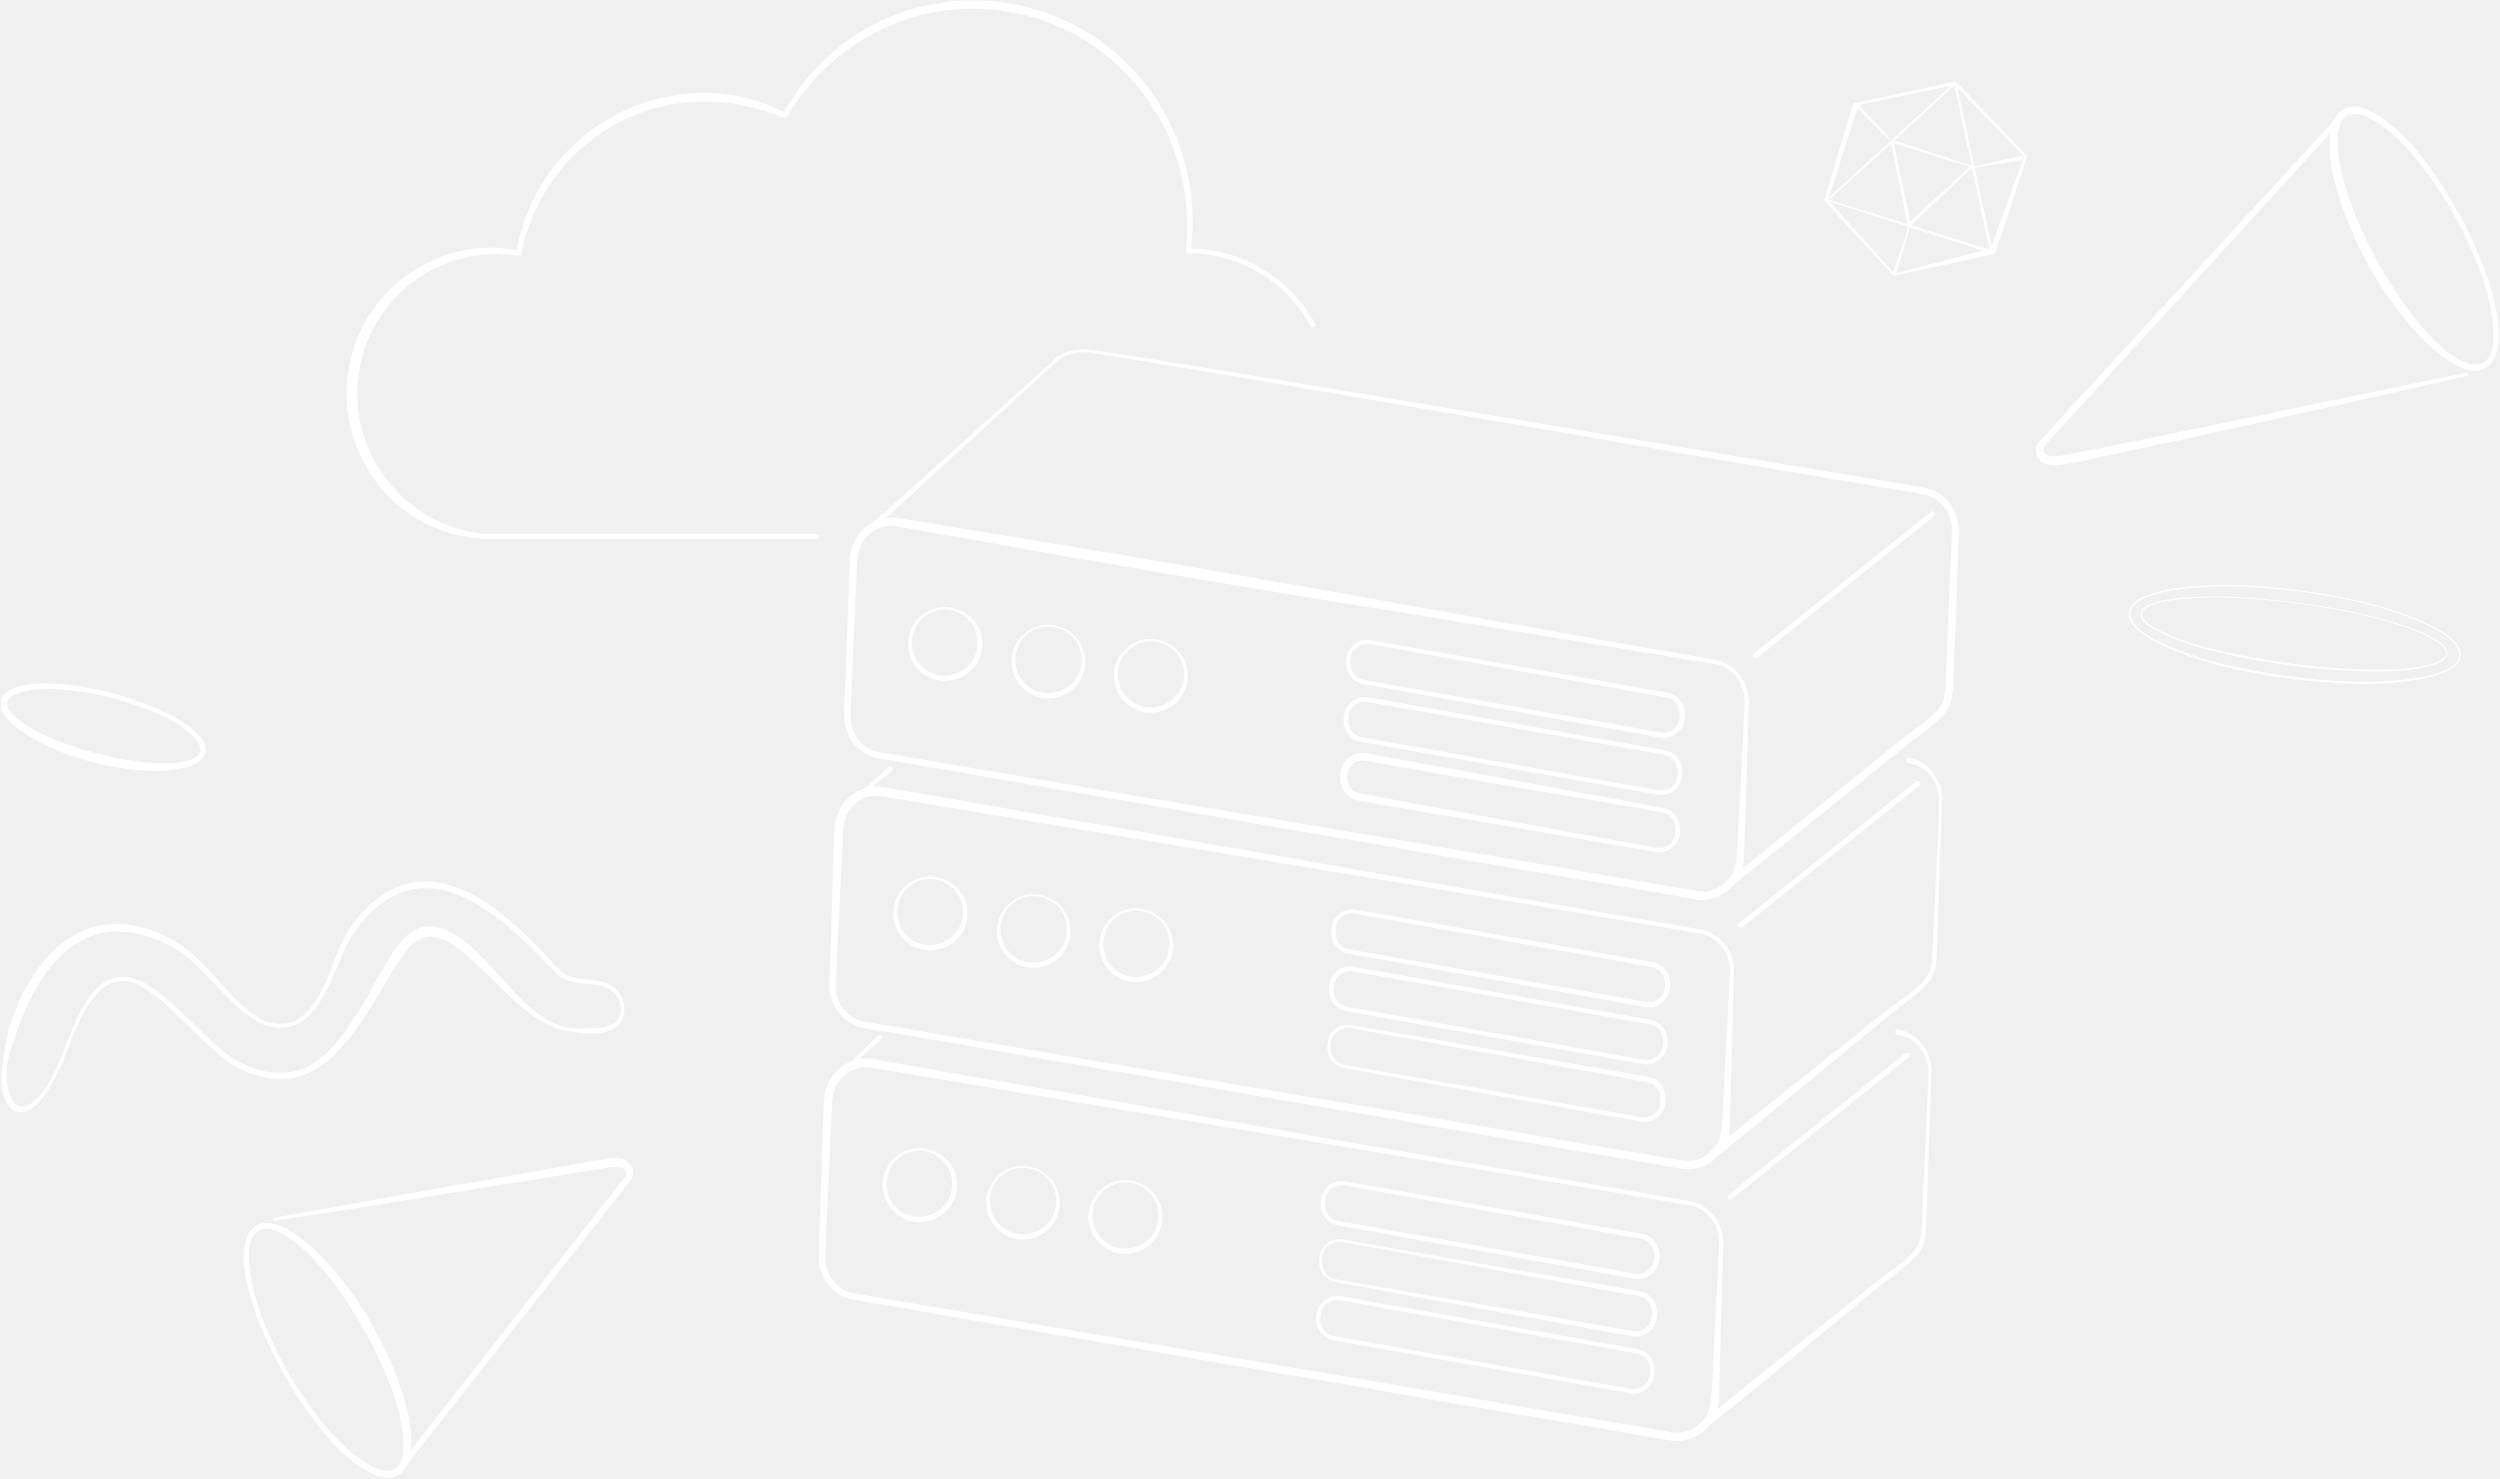
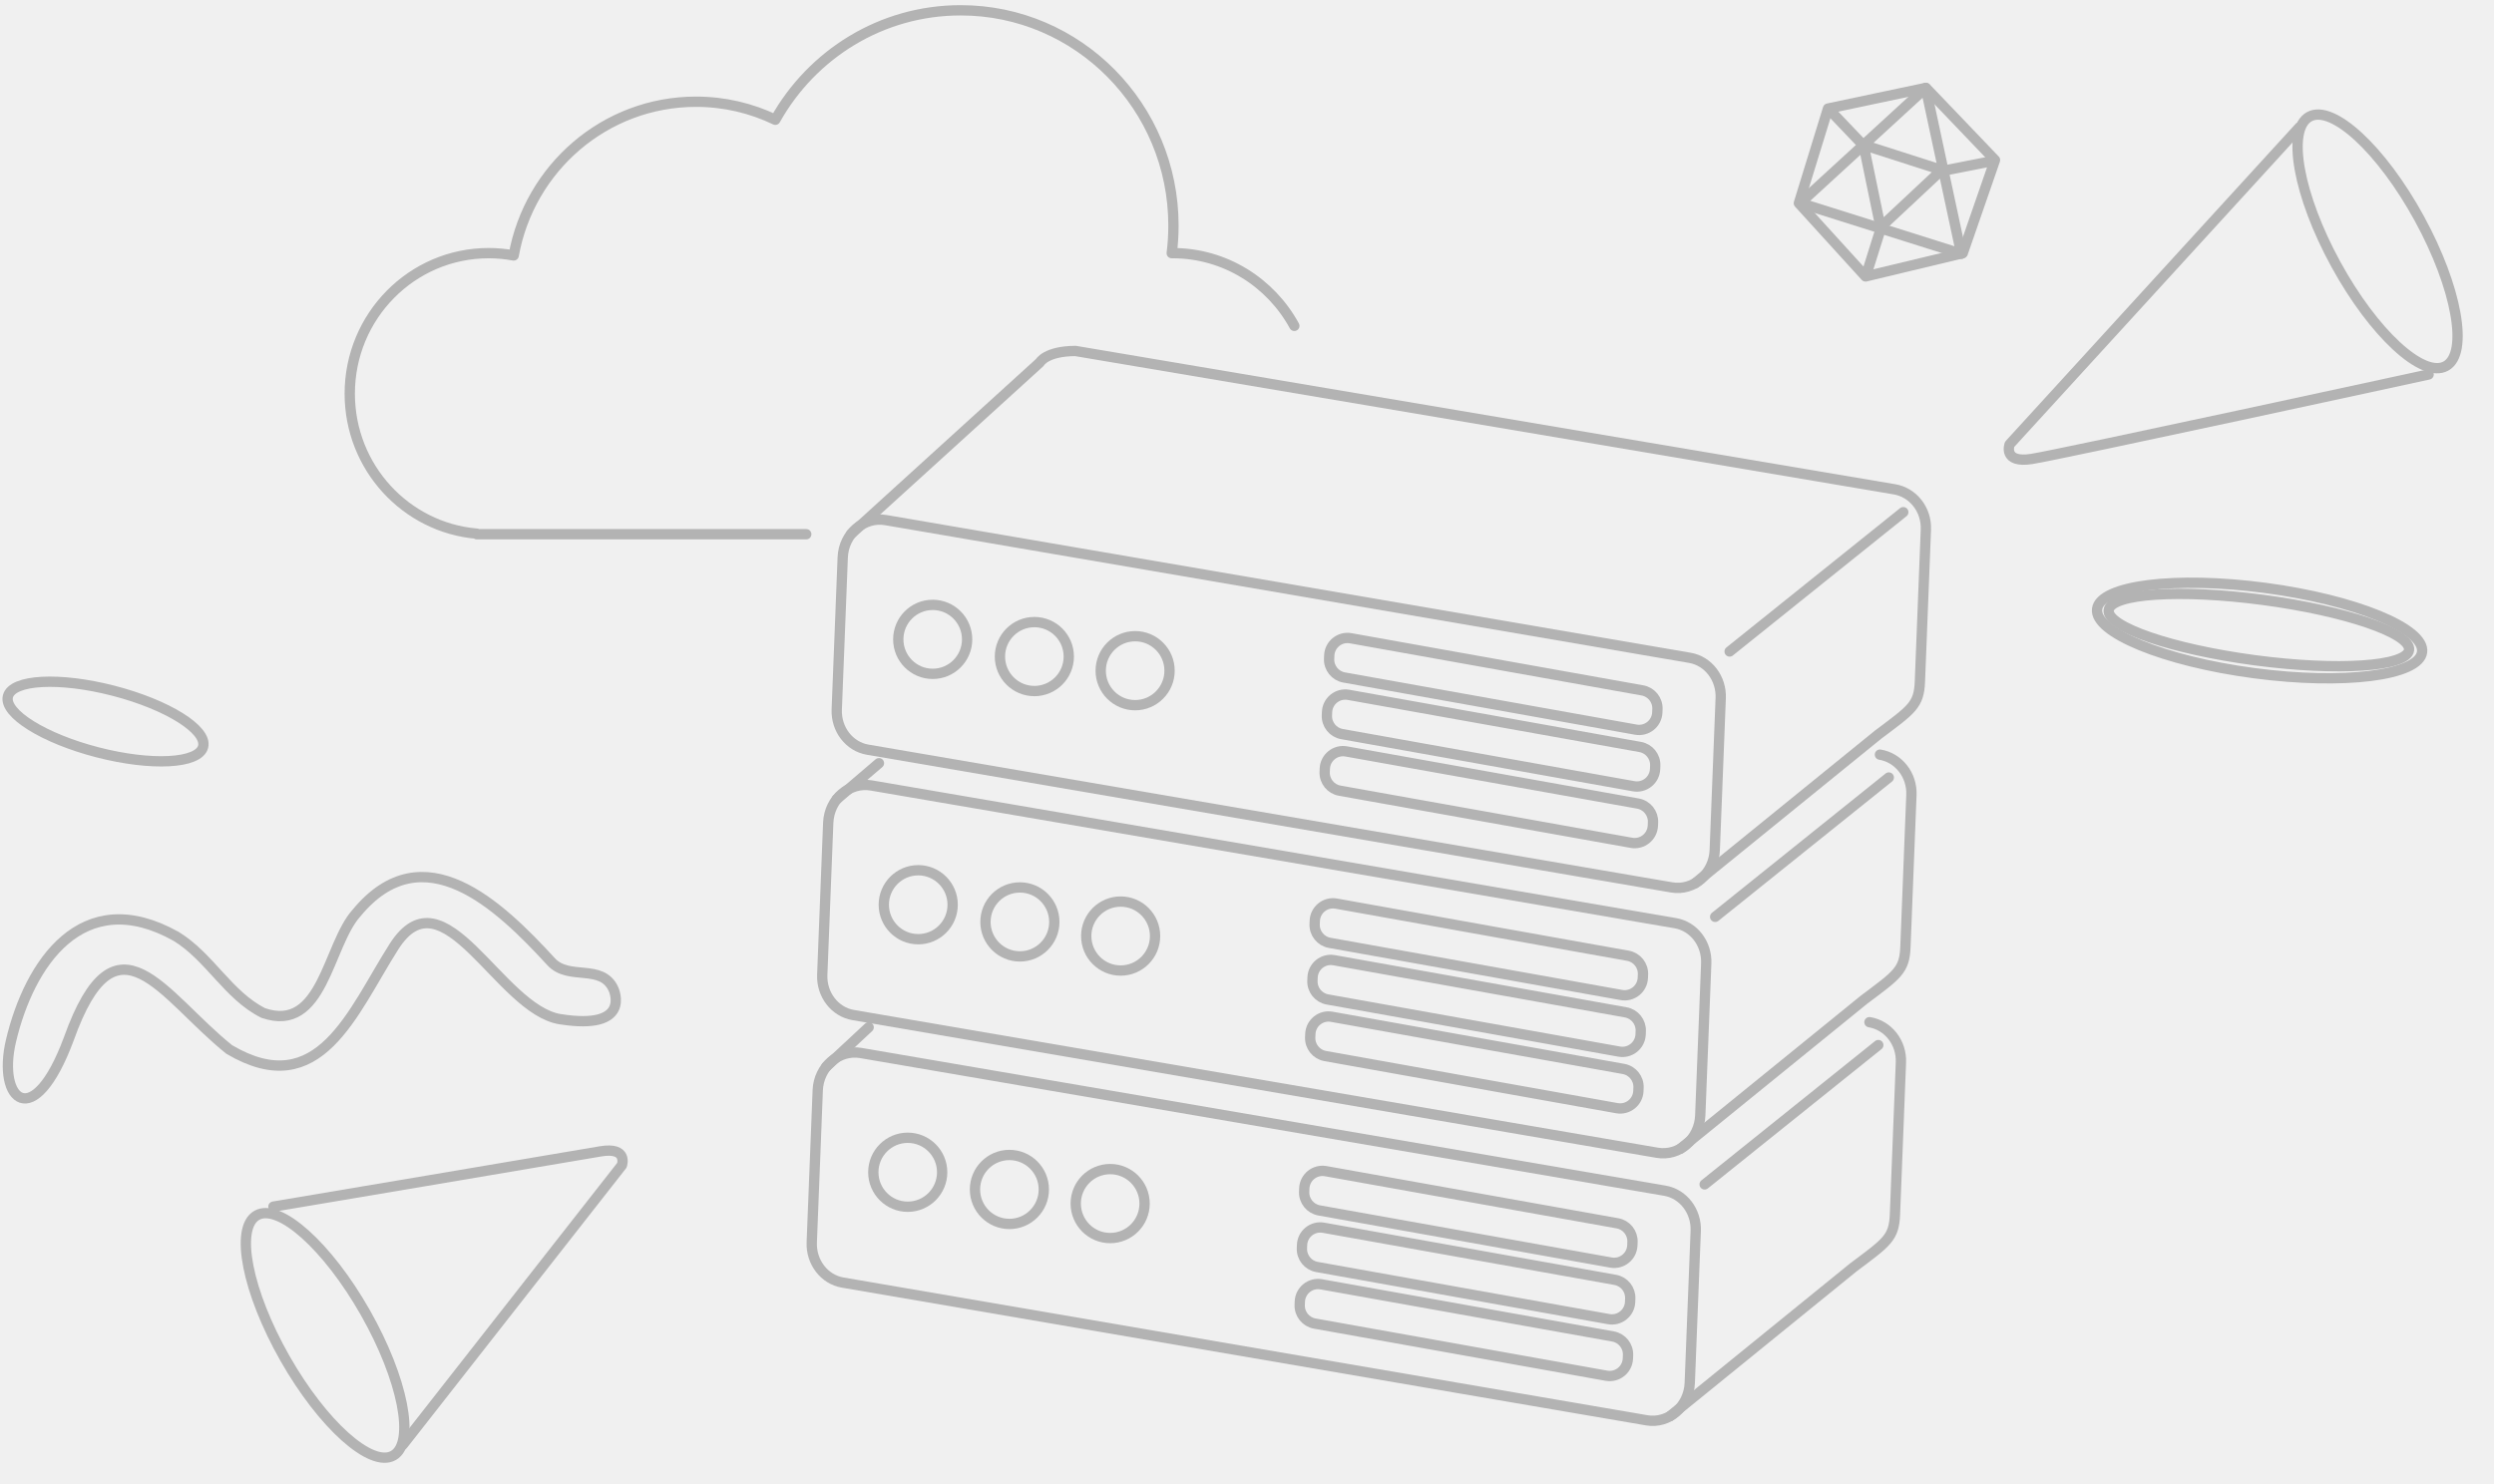
- <svg xmlns="http://www.w3.org/2000/svg" viewBox="0 0 1255 742" fill="none">
-   <path d="M918.139 100.31C945.529 108.73 972.679 117.08 999.889 125.68L998.989 126.5L980.929 41.91L981.939 42.23C960.739 61.72 939.529 80.95 918.139 100.3C918.139 100.3 939.539 80.96 918.139 100.3V100.31ZM916.709 100.63C938.049 80.86 959.569 60.98 981.109 41.34C981.439 41.03 982.039 41.21 982.119 41.66L1000.37 126.2C1000.49 126.71 999.959 127.2 999.469 127.02C971.849 118.36 944.159 109.46 916.719 100.61L916.709 100.63Z" fill="white" />
-   <path d="M988.86 83.82C975.67 79.79 962.71 75.74 949.6 71.43L950.37 70.74C950.93 72.45 951.19 74.21 951.59 75.95C953.58 85.41 957.26 103 959.25 112.63L957.89 112.2C968.1 102.62 978.38 93.31 988.86 83.82V83.82ZM990.48 83.46C980.15 93.41 969.6 103.54 959 113.4C958.55 113.84 957.75 113.58 957.64 112.97C955.25 100.84 951.29 82.99 949.19 70.99C949.1 70.56 949.53 70.16 949.96 70.3C963.45 74.51 977.07 78.97 990.48 83.46Z" fill="white" />
-   <path d="M948.299 70.07L931.708 53.5C931.378 53.17 931.378 52.63 931.708 52.3C932.048 51.96 932.608 51.97 932.938 52.33L948.738 69.66C948.998 69.93 948.569 70.35 948.299 70.08V70.07Z" fill="white" />
-   <path d="M958.529 114.7L951.969 137.46C951.829 137.93 951.339 138.21 950.869 138.07C950.399 137.93 950.119 137.44 950.259 136.97C950.259 136.97 957.899 114.52 957.899 114.5C958.029 114.11 958.649 114.29 958.529 114.7V114.7Z" fill="white" />
-   <path d="M990.569 83.69L1014.25 78.21C1014.85 78.07 1015.44 78.44 1015.58 79.04C1015.73 79.66 1015.31 80.29 1014.68 80.39L990.689 84.29C990.319 84.36 990.189 83.77 990.569 83.69V83.69Z" fill="white" />
-   <path d="M981.369 42.62L931.759 52.98L932.919 52.71L917.539 100.79L917.359 99.97L951.189 137.55L950.679 137.39L1000.09 124.55L999.009 125.53L1016.25 78.31L1016.41 79.03L981.389 42.6L981.369 42.62ZM981.899 40.9L1017.41 78.07C1017.6 78.27 1017.65 78.55 1017.57 78.79L1001.86 126.54C1001.69 127.05 1001.27 127.41 1000.78 127.52L950.909 138.43C950.719 138.47 950.529 138.41 950.399 138.27L916.099 101.12C915.889 100.89 915.829 100.58 915.919 100.3L930.319 51.92C930.319 51.92 930.339 51.89 930.349 51.89L931.469 51.65L981.889 40.91L981.899 40.9Z" fill="white" />
-   <path d="M1149.02 340.73C1126.72 337.52 1104.19 332.98 1083.77 323.13C1062.35 312.46 1063.59 300.85 1087.38 296.15C1109.66 292.06 1132.57 293.61 1154.9 296.37C1177.18 299.53 1199.69 304.03 1220.12 313.8C1241.53 324.39 1240.24 335.86 1216.59 340.66C1194.32 344.87 1171.39 343.41 1149.02 340.73ZM1149.18 339.51C1171.42 342.3 1194.25 343.86 1216.42 339.85C1239.23 335.34 1240.85 324.88 1219.82 314.38C1199.48 304.64 1177.02 300.13 1154.82 296.96C1132.55 294.26 1109.7 292.79 1087.53 296.92C1064.87 301.53 1063.18 311.85 1084.2 322.27C1104.55 331.92 1126.99 336.39 1149.17 339.52L1149.18 339.51Z" fill="white" />
-   <path d="M1149.51 334.04C1130.36 331.33 1091.22 324.78 1076.84 312.65C1068.19 303.56 1086.93 301 1092.83 300.32C1113.1 298.28 1133.55 299.99 1153.69 302.54C1173.79 305.34 1193.98 309.03 1213.01 316.3C1218.5 318.48 1235.86 325.86 1225.22 332.26C1208.18 340.21 1168.73 336.39 1149.52 334.04H1149.51ZM1149.64 333.05C1168.63 335.47 1208.05 339.48 1224.93 331.76C1235.04 325.97 1217.64 318.75 1212.8 316.79C1193.83 309.53 1173.67 305.83 1153.61 303.01C1133.51 300.52 1113.09 298.86 1092.88 300.95C1087.64 301.6 1069.18 304.02 1077.31 312.15C1091.52 323.96 1130.7 330.44 1149.62 333.05H1149.64Z" fill="white" />
-   <path d="M142.581 690C133.421 673.92 116.101 636.99 124.681 619.33C134.141 604.21 155.651 624.59 163.351 632.79C176.891 647.37 187.551 664.45 195.691 682.56C201.721 696.71 208.651 715.72 205.861 731.23C204.131 739.97 197.341 743.88 188.931 740.73C169.911 733.11 152.531 707.35 142.581 690V690ZM144.631 688.83C154.581 705.66 171.501 730.27 190.031 737.51C209.201 743.47 201.641 712.08 198.401 702.52C192.381 684.11 183.191 666.74 172.281 650.76C164.971 640.25 156.771 629.92 146.461 622.27C132.161 611.96 123.821 616.62 125.081 634.28C126.841 653.68 135.281 671.92 144.631 688.82V688.83Z" fill="white" />
-   <path d="M202.621 732.6C202.551 732.7 315.381 588.51 314.081 590.48C315.271 584.54 308.051 585.63 304.151 586.3L298.421 587.23C248.781 595.33 187.591 605.19 137.811 612.88C137.391 612.95 136.991 612.66 136.921 612.23C136.851 611.81 137.141 611.42 137.551 611.34C187.141 602.28 248.091 591.53 297.671 582.9C301.271 582.39 305.881 581.13 309.631 581.36C315.371 581.4 319.511 585.79 317.201 591.57C317.341 592.07 205.041 733.96 204.951 734.41C204.441 735.05 203.511 735.16 202.871 734.66C202.231 734.15 202.111 733.23 202.621 732.58V732.6Z" fill="white" />
-   <path d="M47.28 382.85C33.35 379.15 19.44 373.95 7.92 364.97C0.97 359.69 -4.36 350.45 6.32 345.67C13.22 342.84 20.8 342.96 28.03 343.27C47.12 344.59 65.88 349.5 83.16 357.7C89.6 360.93 96.23 364.5 100.85 370.28C105 375.44 103.58 381.12 97.49 383.77C83.19 389.59 61.96 386.4 47.27 382.83L47.28 382.85ZM48.5 378.14C61.92 381.47 75.98 384.39 89.83 382.83C113.28 379.22 92.79 364.69 82.19 359.72C65.3 351.69 46.59 346.94 27.92 345.95C16.68 345.28 -8.22 347.88 10.25 362.03C21.54 370.11 35.2 374.5 48.5 378.15V378.14Z" fill="white" />
-   <path d="M1234.62 107.66C1243.77 124.31 1260.97 162.7 1251.84 180.67C1241.85 196.06 1220.07 174.73 1212.28 166.17C1198.59 150.94 1187.92 133.19 1179.85 114.41C1173.89 99.75 1167.07 80.08 1170.21 64.16C1172.14 55.2 1179.18 51.29 1187.79 54.68C1207.23 62.84 1224.68 89.64 1234.63 107.65L1234.62 107.66ZM1232.49 108.83C1222.53 91.35 1205.54 65.74 1186.61 57.98C1167.02 51.48 1174.22 83.98 1177.41 93.84C1183.29 112.88 1192.45 130.91 1203.41 147.53C1210.75 158.46 1219.02 169.24 1229.49 177.27C1244.03 188.12 1252.69 183.47 1251.69 165.27C1250.2 145.29 1241.83 126.37 1232.5 108.83H1232.49Z" fill="white" />
-   <path d="M1173.5 62.89C1173.57 62.75 1024.25 226.41 1025.95 224.11C1024.56 231.41 1034.79 228.69 1039.07 228.02C1092.28 217.51 1184.18 198.1 1238.17 187.1C1238.6 187.01 1239.03 187.29 1239.12 187.72C1239.21 188.15 1238.94 188.57 1238.51 188.66L1183.81 201.07C1141 210.58 1082.63 223.72 1039.91 232.49C1036.32 233.17 1032.42 234.04 1028.71 233.36C1023.22 232.56 1020.32 227.39 1023.08 222.38C1023.08 222.38 1171.25 60.85 1171.25 60.84C1171.82 60.22 1172.78 60.18 1173.4 60.75C1174.02 61.32 1174.06 62.28 1173.49 62.9L1173.5 62.89Z" fill="white" />
-   <path d="M284.059 517.42C267.089 514.51 251.889 495.48 239.539 484.35C228.129 473.91 214.819 461.7 202.919 478.71C191.119 495.77 182.349 515.54 167.179 530.19C150.989 545.73 132.669 544.26 114.419 533.2C108.299 528.33 102.669 522.93 97.109 517.53C88.829 509.68 81.059 501.06 71.179 495.32C50.809 483.41 40.059 510.92 34.249 525.94C31.589 533.17 28.519 540.3 24.349 546.88C20.529 553.3 11.919 563.45 4.599 555.4C-1.521 547.37 1.059 535.33 2.479 526.16C3.209 520.34 4.759 514.66 6.939 509.22C14.889 487.64 31.699 464.54 56.819 463.84C72.519 463.48 88.479 470.68 99.549 481.52C110.589 492.04 119.139 505.48 132.939 512.49C137.359 514.11 143.929 514.85 148.659 512.2C162.429 504.47 166.129 482.55 173.809 469.05C176.509 463.87 180.419 459.37 184.609 455.26C188.819 451.2 193.679 447.66 199.189 445.34C216.229 437.99 234.779 445.9 248.589 456.32C257.869 463.17 266.119 471.23 274.009 479.58C276.719 482.31 279.129 485.44 281.989 487.98C289.269 493.55 299.629 490.09 307.319 494.97C313.689 499.07 316.029 509.84 309.829 515.09C302.379 520.94 292.569 518.78 284.059 517.44V517.42ZM284.329 515.75C287.119 516.24 289.959 516.36 292.769 516.33C298.079 516.13 303.999 516.41 308.469 513.36C312.689 510.45 312.289 504.04 309.669 500.09C308.109 497.52 305.549 495.82 302.599 495.05C296.139 493.27 287.789 494.58 281.519 490.48C280.959 490.16 280.189 489.49 279.669 489.08C277.089 486.52 274.739 483.87 272.199 481.3C264.299 473.19 256.029 465.34 246.819 458.75C223.239 441.68 200.669 439.91 181.099 463.7C171.999 474.65 169.029 488.96 161.619 501.32C155.069 513.04 145.429 519.16 132.029 514.35C114.449 505.59 104.869 487.14 88.729 476.68C45.839 451.82 19.909 481.52 7.329 521.5C4.329 528.44 2.709 536 3.599 543.51C3.939 546.98 4.959 550.67 6.999 553.4C9.139 556.32 12.579 555.96 15.419 554.06C21.599 549.89 25.299 542.64 28.469 536C36.429 518.53 45.569 479.14 72.269 493.31C82.499 499.01 90.519 507.78 98.929 515.65C104.189 520.78 110.729 526.72 115.839 530.81C132.849 540.9 150.059 542.63 164.829 527.71C177.789 514.66 185.419 497.4 194.989 481.75C197.329 477.81 199.949 473.51 203.769 470.1C217.419 457.65 232.749 470.82 242.629 481.22C254.369 492.83 267.799 512.36 284.339 515.75H284.329Z" fill="white" />
-   <path d="M851.46 451.47C726.18 430.24 566.8 402.26 441.03 380.72C434.83 379.72 429.33 375.54 426.41 370.02C424.57 366.58 423.7 362.67 423.79 358.79C423.79 357.43 423.99 353.69 424.02 352.27L425.29 317.59L426.48 282.9C426.51 282.17 426.51 281.48 426.57 280.7C426.85 275.17 429.13 269.76 433.1 265.85C437.61 261.3 444.35 258.96 450.71 260.07L519.21 271.3C587.23 282.42 656.65 294.78 724.37 306.99C758.35 313.18 827.02 325.33 861.06 331.27C867.1 332.27 872.43 336.34 875.28 341.72C877.47 345.71 878.07 350.36 877.75 354.85C876.98 378.57 876.37 409.22 875.36 433.12C873.89 444.38 862.929 453.52 851.449 451.46L851.46 451.47ZM852.17 447.3C863.31 449.26 872.35 439.37 871.99 428.44C873.15 406.15 874.75 376.78 875.71 354.78C876.87 344.98 870.85 334.91 860.71 333.33C748.34 314.41 630.32 296.33 518.36 276.31L450.02 264.15C444.95 263.21 439.57 265.01 435.86 268.67C431.97 272.37 430.18 277.75 430.22 283.06C429.54 300.36 427.86 335.12 427.23 352.41L427.05 356.74C426.37 363.49 428.71 370.49 434.31 374.59C436.46 376.15 438.93 377.22 441.56 377.66L578.43 400.87C655.96 413.88 775.56 434.1 852.17 447.3Z" fill="white" />
-   <path d="M431.86 268.13L528.6 181.21L528.44 181.41C528.73 180.9 529.01 180.62 529.33 180.28C533.45 176.41 539.37 175.57 544.78 175.19C594.16 181.92 907.65 235.52 949.62 242.03L960.2 243.8L965.49 244.68C969.29 245.29 973.03 246.99 975.94 249.56C982.02 254.8 984.05 262.69 983.24 270.42C983.16 273.83 982.74 282.98 982.64 286.5C982.37 294.28 980.88 333.16 980.63 340.11C980.42 345.68 980.57 351.78 977.29 356.65C973.1 362.78 966.46 366.78 960.81 371.27C953.18 377.11 939.26 388.69 931.6 394.8C909.38 412.82 887.08 430.73 864.73 448.58C864.02 449.15 862.99 449.03 862.42 448.32C861.86 447.62 861.97 446.6 862.66 446.03C884.76 427.85 906.92 409.73 929.16 391.72C936.86 385.55 950.72 374.05 958.44 368.14L962.73 364.93C967.91 360.84 974.31 356.88 975.91 350.25C976.7 346.97 976.66 343.41 976.83 339.97C977.02 333.29 978.78 293.97 979.04 286.37C979.22 282.81 979.54 273.73 979.7 270.29C980.15 265.17 979.72 260.18 976.85 255.86C974.15 251.73 969.83 248.83 964.93 248.07L959.64 247.17L949.06 245.37C909.12 239.08 591.57 183.39 544.86 176.78C539.57 177.15 533.32 177.86 529.74 182.13C529.66 182.37 433.85 269.99 433.7 270.19C433.14 270.7 432.28 270.66 431.77 270.11C431.26 269.55 431.3 268.68 431.86 268.17V268.13Z" fill="white" />
-   <path d="M881.359 329.1L970.049 258.08" stroke="white" stroke-width="2.73" stroke-linecap="round" stroke-linejoin="round" />
-   <path d="M493.149 323.67C492.619 340.54 471.949 348.15 460.589 335.68C453.779 328.34 454.439 316.01 461.959 309.49C473.829 298.66 493.559 307.53 493.149 323.67ZM490.749 323.58C491.539 308.56 474.009 300.26 462.939 310.56C456.329 316.59 456.069 327.76 462.349 334.05C472.189 344.45 489.999 337.87 490.739 323.58H490.749Z" fill="white" />
-   <path d="M544.76 332.42C544.3 349.28 523.92 356.92 512.51 344.44C505.73 337.1 506.44 324.8 513.96 318.35C525.75 307.69 545.11 316.48 544.76 332.42ZM542.97 332.35C543.81 317.13 525.91 308.75 514.77 319.22C508.16 325.32 507.95 336.52 514.27 342.81C524.11 353.2 542.13 346.68 542.97 332.35Z" fill="white" />
-   <path d="M596.289 339.62C595.819 356.48 575.359 364.11 563.959 351.65C557.139 344.31 557.819 331.96 565.359 325.46C577.289 314.71 596.619 323.52 596.299 339.62H596.289ZM594.369 339.54C595.199 324.44 577.349 316.12 566.309 326.49C559.709 332.54 559.479 343.7 565.749 349.99C575.589 360.4 593.529 353.88 594.369 339.54V339.54Z" fill="white" />
-   <path d="M833.269 370.25L743.569 354.08C735.479 352.62 694.749 345.28 687.509 343.97L684.709 343.46C680.549 342.9 676.859 339.54 676.039 335.38C674.499 327.49 679.499 320.15 688.009 321.37C724.029 327.73 798.629 340.9 833.859 347.12L836.659 347.62C839.789 348.06 842.829 350.04 844.379 352.85C845.749 355.14 845.939 357.87 845.689 360.47C845.449 366.61 839.269 371.44 833.259 370.25H833.269ZM833.729 367.66C837.809 368.46 842.149 365.62 842.959 361.52C843.829 357.31 842.829 352.77 838.629 350.82C837.389 350.18 834.849 349.88 833.419 349.6L822.209 347.58C793.759 342.45 717.089 328.63 687.659 323.32C683.419 322.51 678.929 325.47 678.099 329.72C676.919 335.11 679.219 340.53 685.069 341.41L687.869 341.91C722.769 348.07 798.049 361.36 833.719 367.66H833.729Z" fill="white" />
-   <path d="M832.17 398.9L742.429 382.94C734.339 381.5 693.589 374.25 686.349 372.96L683.549 372.46C678.759 371.85 674.729 367.56 674.519 362.69C673.819 355.13 679.069 348.87 686.919 350.03C716.689 355.36 792.719 368.96 821.499 374.11L832.709 376.12C834.289 376.45 836.989 376.72 838.509 377.53C843.699 379.94 845.32 385.6 844.17 390.9C843.11 396.23 837.49 399.95 832.17 398.91V398.9ZM832.56 396.72C836.74 397.53 841.179 394.61 841.989 390.41C842.889 386.13 841.79 381.49 837.55 379.55C836.35 378.89 833.71 378.62 832.31 378.33C797.42 372.12 722.159 358.73 686.489 352.39C682.349 351.59 677.96 354.47 677.15 358.62C676.01 363.96 678.139 369.2 683.959 370.13C720.349 376.64 795.42 390.08 832.56 396.72Z" fill="white" />
-   <path d="M831.029 427.74C808.649 423.76 763.629 415.94 741.229 412.12C733.119 410.72 692.349 403.73 685.099 402.42L682.289 401.93C677.199 401.27 672.949 396.74 672.719 391.57C672.679 389.9 672.709 388.43 673.029 386.81C674.149 381.08 680.179 377.08 685.899 378.19C725.859 385.36 780.449 395.49 820.369 402.87L831.579 404.9C833.159 405.23 835.869 405.51 837.399 406.32C842.599 408.75 844.229 414.42 843.069 419.75C841.999 425.09 836.369 428.8 831.039 427.75L831.029 427.74ZM831.419 425.56C835.599 426.36 840.019 423.44 840.829 419.25C841.709 414.98 840.609 410.37 836.389 408.44C835.199 407.79 832.549 407.52 831.159 407.23L819.939 405.26C797.539 401.41 752.509 393.65 730.109 389.8L685.229 381.91C681.019 381.07 676.669 384.43 676.499 388.73C675.789 393.34 678.089 397.62 682.939 398.35L685.739 398.86C730.079 406.94 786.999 417.62 831.419 425.57V425.56Z" fill="white" />
-   <path d="M844.069 586.75C722.159 565.92 555.53 536.93 433.65 516C423.38 514.41 415.92 504.29 416.38 494.08C416.88 480.36 417.29 466.59 417.7 452.87C418.08 447.9 418.21 415.46 419.58 411.25C421.39 404.22 426.74 398.16 433.71 395.87C436.8 394.84 440.16 394.57 443.38 395.12L580.16 418.89C657.59 432.6 777.06 453.36 853.68 466.6C859.72 467.58 865.06 471.65 867.91 477.02C869.7 480.37 870.55 484.19 870.46 487.98C870.46 489.36 870.28 493.06 870.26 494.49C869.61 514.61 868.92 543.48 868.36 563.88C868.87 577.18 857.749 589.02 844.069 586.76V586.75ZM844.78 582.58C853.21 584.21 861.71 577.91 863.77 569.74C865.05 566.82 865.8 533 866.35 529.06C866.94 517.51 867.59 505.95 868.1 494.4C868.23 491.9 868.47 488.31 868.35 485.85C868.15 483.11 867.41 480.4 866.13 477.97C863.57 473.1 858.81 469.46 853.34 468.59C819.16 462.82 750.61 451.22 716.44 445.52C648.2 434.23 510.8 411.18 442.6 399.68C437.61 398.77 432.33 400.56 428.69 404.16C424.86 407.82 423.13 413.12 423.18 418.35C422.09 441.5 420.54 471.3 419.6 494.17C419.17 502.87 425.34 511.62 434.17 512.94C556.09 533.7 722.89 561.71 844.78 582.58Z" fill="white" />
-   <path d="M958.369 380.34C968.599 382.38 975.639 392.32 974.989 402.5C974.739 408.36 974.349 417.1 974.169 423C973.659 437.79 972.689 465.53 972.199 480.42C972.079 483.19 971.749 486.08 970.649 488.82C969.579 491.59 967.639 493.87 965.639 495.83C959.599 501.54 952.639 505.95 946.389 511.35L933.719 521.78C909.179 541.92 882.179 564.36 857.569 584.16C856.699 584.86 855.419 584.73 854.719 583.85C854.019 582.98 854.149 581.71 855.019 581.01C871.989 567.18 889.079 553.51 906.199 539.88C914.859 532.98 936.359 515.82 944.689 509.17C948.889 505.68 953.439 502.51 957.759 499.24C964.819 493.89 969.909 489.83 970.059 480.31C970.949 461.64 972.179 433.31 972.989 414.75L973.279 406.55C973.299 405.51 973.489 401.56 973.419 400.47C973.259 397.19 972.209 393.96 970.459 391.21C967.739 386.74 962.949 383.69 957.919 383.06C956.079 382.81 956.519 380.01 958.369 380.36V380.34Z" fill="white" />
-   <path d="M424.72 403.63C428.7 401.04 431.99 397.62 435.58 394.56L446.1 385.09C447.38 383.98 449.06 385.91 447.74 387.02C443.86 390.16 434.95 397.3 431.26 400.41C429.46 401.93 427.59 403.37 426.05 405.2C425.68 405.64 425.02 405.7 424.58 405.33C424.03 404.89 424.11 403.99 424.72 403.63V403.63Z" fill="white" />
-   <path d="M873.969 464.38L962.659 393.36" stroke="white" stroke-width="2.73" stroke-linecap="round" stroke-linejoin="round" />
-   <path d="M485.75 458.94C485.22 475.81 464.55 483.42 453.19 470.95C446.38 463.61 447.04 451.28 454.56 444.76C466.43 433.93 486.16 442.8 485.75 458.94V458.94ZM483.35 458.85C484.14 443.83 466.61 435.53 455.54 445.83C448.93 451.86 448.67 463.03 454.95 469.32C464.79 479.72 482.6 473.14 483.34 458.85H483.35Z" fill="white" />
-   <path d="M537.369 467.7C536.909 484.56 516.529 492.2 505.119 479.72C498.339 472.38 499.049 460.08 506.569 453.63C518.359 442.97 537.719 451.76 537.369 467.7ZM535.579 467.63C536.419 452.41 518.519 444.03 507.379 454.5C500.769 460.6 500.559 471.8 506.879 478.09C516.719 488.48 534.739 481.96 535.579 467.63Z" fill="white" />
-   <path d="M588.899 474.9C588.429 491.76 567.969 499.39 556.569 486.93C549.749 479.59 550.429 467.24 557.969 460.74C569.899 449.99 589.229 458.8 588.909 474.9H588.899ZM586.979 474.82C587.809 459.72 569.959 451.4 558.919 461.77C552.319 467.82 552.089 478.98 558.359 485.27C568.199 495.68 586.139 489.16 586.979 474.82V474.82Z" fill="white" />
-   <path d="M825.879 505.53L736.179 489.39C728.089 487.93 687.359 480.61 680.119 479.3L677.319 478.8C673.139 478.24 669.429 474.86 668.609 470.68C667.059 462.74 672.099 455.37 680.649 456.6C710.429 461.87 786.489 475.32 815.279 480.42L826.499 482.4C828.109 482.73 830.789 482.99 832.339 483.81C837.599 486.24 839.269 491.98 838.109 497.36C837.039 502.79 831.319 506.59 825.899 505.54L825.879 505.53ZM826.339 502.94C830.419 503.74 834.749 500.9 835.559 496.8C836.429 492.59 835.419 488.06 831.229 486.11C829.989 485.47 827.449 485.17 826.029 484.89L814.819 482.87C786.359 477.75 709.699 463.96 680.259 458.66C676.049 457.85 671.589 460.79 670.769 465.01C669.609 470.4 671.839 475.73 677.689 476.63L680.489 477.13C715.389 483.3 790.659 496.62 826.329 502.93L826.339 502.94Z" fill="white" />
-   <path d="M824.779 534.17C794.999 528.87 718.959 515.33 690.179 510.2L678.959 508.2L676.159 507.7C671.379 507.09 667.359 502.81 667.149 497.95C666.449 490.4 671.679 484.16 679.519 485.31C709.289 490.63 785.329 504.23 814.099 509.37L825.319 511.38C826.899 511.71 829.599 511.98 831.119 512.79C836.299 515.2 837.929 520.85 836.779 526.16C835.719 531.49 830.099 535.21 824.779 534.17V534.17ZM825.169 531.99C829.349 532.8 833.789 529.88 834.609 525.68C835.509 521.4 834.409 516.76 830.169 514.81C828.909 514.17 826.369 513.87 824.929 513.59L813.709 511.59C785.259 506.52 708.539 492.86 679.109 487.62C674.499 486.71 669.739 490.39 669.559 495.11C668.789 500.01 671.469 504.7 676.569 505.41L679.369 505.91C714.269 512.15 789.499 525.6 825.169 531.98V531.99Z" fill="white" />
-   <path d="M823.639 563.02L733.939 546.85C725.889 545.4 685.089 538.05 677.879 536.74L675.079 536.24C672.059 535.81 669.169 533.9 667.689 531.2C666.109 528.49 666.159 525.28 666.689 522.32C667.709 517.15 673.159 513.55 678.319 514.56C708.139 519.76 784.199 533.01 812.999 538.06L824.219 540.02C825.859 540.35 828.509 540.6 830.079 541.44C835.379 543.94 836.979 549.61 835.769 555.04C834.669 560.4 828.989 564.11 823.649 563.02H823.639ZM824.029 560.84C828.639 561.7 833.369 558 833.499 553.28C833.999 549.47 832.579 545.53 828.929 543.87C827.699 543.25 825.149 542.95 823.739 542.66C788.829 536.32 713.699 522.61 678.029 516.09C674.579 515.46 670.869 517.16 669.159 520.23C666.219 525.88 668.439 533.62 675.369 534.58C711.739 541 786.899 554.28 824.029 560.83V560.84Z" fill="white" />
-   <path d="M838.699 723.14C716.789 702.3 550.139 673.43 428.269 652.4C417.999 650.8 410.549 640.68 411.019 630.47C411.529 616.75 411.969 602.98 412.399 589.26C412.789 584.32 412.989 551.86 414.339 547.68C416.139 540.7 421.459 534.68 428.369 532.42C431.429 531.4 434.769 531.14 437.959 531.68L574.739 555.42C652.179 569.08 771.659 589.78 848.289 602.99C854.329 603.97 859.669 608.03 862.519 613.41C864.309 616.76 865.159 620.58 865.079 624.37C865.079 625.75 864.899 629.45 864.879 630.88C864.239 651 863.539 679.87 862.979 700.27C863.489 713.57 852.359 725.41 838.689 723.15L838.699 723.14ZM839.409 718.97C847.839 720.6 856.339 714.3 858.399 706.13C859.679 703.21 860.429 669.39 860.969 665.45C861.559 653.9 862.199 642.34 862.719 630.79C862.849 628.29 863.089 624.7 862.969 622.24C862.769 619.5 862.029 616.79 860.749 614.36C858.189 609.49 853.429 605.85 847.959 604.98C813.789 599.19 745.229 587.56 711.069 581.85C642.839 570.51 505.439 547.41 437.249 535.9C432.199 534.98 426.869 536.8 423.199 540.44C419.349 544.13 417.599 549.47 417.659 554.74C416.609 577.89 415.129 607.7 414.209 630.57C413.789 639.27 419.969 648.02 428.799 649.33C550.739 669.98 717.519 698.12 839.409 718.98V718.97Z" fill="white" />
-   <path d="M953 516.73C963.23 518.77 970.27 528.71 969.62 538.89C969.37 544.75 968.98 553.49 968.81 559.39C968.3 574.18 967.34 601.92 966.86 616.81C966.74 619.58 966.41 622.47 965.31 625.22C964.24 627.99 962.3 630.28 960.3 632.24C954.26 637.96 947.3 642.37 941.05 647.76L928.38 658.18C903.79 678.26 876.95 700.89 852.05 720.33C851.28 720.93 850.18 720.79 849.58 720.02C849 719.27 849.12 718.2 849.83 717.6C866.57 703.5 883.73 689.91 900.83 676.25C909.48 669.35 930.98 652.17 939.31 645.53C943.51 642.04 948.06 638.87 952.38 635.59C959.44 630.25 964.52 626.19 964.68 616.69C965.58 598.02 966.81 569.69 967.63 551.13L967.92 542.93C967.94 541.89 968.13 537.94 968.06 536.85C967.9 533.57 966.85 530.34 965.1 527.59C962.38 523.12 957.59 520.07 952.56 519.44C950.72 519.19 951.16 516.39 953.01 516.74L953 516.73Z" fill="white" />
-   <path d="M419.32 540.06C423.33 537.17 426.63 533.46 430.24 530.11L440.81 519.78C442.04 518.62 443.8 520.47 442.53 521.64C438.63 525.09 429.67 532.95 425.95 536.35C424.14 538.01 422.25 539.61 420.72 541.57C420.37 542.02 419.71 542.11 419.26 541.75C418.7 541.33 418.74 540.44 419.32 540.06V540.06Z" fill="white" />
-   <path d="M868.609 600.78L957.299 529.75" stroke="white" stroke-width="2.73" stroke-linecap="round" stroke-linejoin="round" />
-   <path d="M480.389 595.34C479.859 612.21 459.189 619.82 447.829 607.35C441.019 600.01 441.679 587.68 449.199 581.16C461.069 570.33 480.799 579.2 480.389 595.34V595.34ZM477.989 595.25C478.779 580.23 461.249 571.93 450.179 582.23C443.569 588.26 443.309 599.43 449.589 605.72C459.429 616.12 477.239 609.54 477.979 595.25H477.989Z" fill="white" />
-   <path d="M532 604.09C531.54 620.95 511.16 628.59 499.75 616.11C492.97 608.77 493.68 596.47 501.2 590.02C512.99 579.36 532.35 588.15 532 604.09ZM530.21 604.02C531.05 588.8 513.15 580.42 502.01 590.89C495.4 596.99 495.19 608.19 501.51 614.48C511.35 624.87 529.37 618.35 530.21 604.02Z" fill="white" />
-   <path d="M583.53 611.3C583.06 628.16 562.6 635.79 551.2 623.33C544.38 615.99 545.06 603.64 552.6 597.14C564.53 586.39 583.86 595.2 583.54 611.3H583.53ZM581.61 611.22C582.44 596.12 564.59 587.8 553.55 598.17C546.95 604.22 546.72 615.38 552.99 621.67C562.83 632.08 580.77 625.56 581.61 611.22V611.22Z" fill="white" />
-   <path d="M820.51 641.93L730.81 625.79C722.72 624.33 681.99 617.01 674.75 615.7L671.95 615.2C667.76 614.64 664.06 611.26 663.24 607.08C661.69 599.14 666.73 591.77 675.28 593C705.06 598.27 781.12 611.73 809.9 616.82L821.12 618.81C822.73 619.14 825.41 619.4 826.96 620.22C832.22 622.65 833.89 628.39 832.73 633.77C831.66 639.2 825.94 643 820.52 641.95L820.51 641.93ZM820.97 639.34C825.05 640.14 829.38 637.3 830.19 633.2C831.06 628.99 830.05 624.46 825.86 622.51C824.62 621.87 822.08 621.57 820.66 621.29L809.45 619.27C780.99 614.15 704.33 600.36 674.89 595.06C670.68 594.25 666.22 597.19 665.41 601.41C664.25 606.8 666.48 612.13 672.32 613.03L675.12 613.53C710.02 619.7 785.29 633.02 820.96 639.34H820.97Z" fill="white" />
-   <path d="M819.369 670.8C796.999 666.79 752.039 658.59 729.699 654.45C721.649 652.97 680.889 645.45 673.669 644.17L670.869 643.66C667.879 643.23 665.029 641.36 663.559 638.68C662.249 636.46 662.099 633.87 662.349 631.39C662.589 625.62 668.399 621.1 674.049 622.24C714.029 629.35 768.739 638.75 808.749 645.66L819.969 647.64C821.599 647.97 824.249 648.22 825.809 649.04C831.079 651.47 832.749 657.21 831.589 662.59C830.519 668.03 824.789 671.84 819.359 670.79L819.369 670.8ZM819.839 668.17C823.909 668.97 828.239 666.14 829.049 662.05C829.929 657.85 828.919 653.32 824.729 651.37C823.489 650.73 820.949 650.43 819.529 650.14L808.319 648.11C785.969 644 741.019 635.72 718.679 631.61L673.829 623.51C669.409 622.67 664.739 625.75 663.879 630.18C662.649 635.73 665.079 641.37 671.119 642.27L673.919 642.76C718.319 650.53 775.399 660.24 819.839 668.16V668.17Z" fill="white" />
-   <path d="M818.279 699.41L728.559 683.38C720.469 681.93 679.719 674.65 672.479 673.36L669.679 672.86C665.499 672.3 661.799 668.94 660.969 664.76C659.409 656.82 664.449 649.45 672.999 650.67C702.779 655.98 778.819 669.52 807.599 674.65L818.819 676.65C820.399 676.98 823.099 677.24 824.619 678.05C829.799 680.45 831.429 686.1 830.279 691.4C829.229 696.73 823.609 700.45 818.289 699.41H818.279ZM818.669 697.23C822.849 698.04 827.289 695.13 828.109 690.93C829.009 686.64 827.909 681.99 823.669 680.05C822.399 679.4 819.869 679.11 818.419 678.82L807.199 676.82C778.749 671.74 702.039 658.03 672.619 652.77C667.949 651.85 663.129 655.58 662.949 660.36C662.169 665.31 664.899 670.04 670.039 670.76L672.839 671.26C707.739 677.48 782.979 690.88 818.649 697.24L818.669 697.23Z" fill="white" />
-   <path d="M657.939 163.7C646.069 141.52 621.669 126.9 596.469 127.27C595.719 127.27 595.129 126.6 595.229 125.86C598.139 101.27 592.479 75.82 579.329 54.88C544.449 -0.93 468.709 -12.53 418.779 30.3C409.349 38.27 401.479 48 395.099 58.62C394.779 59.2 394.049 59.42 393.459 59.13C380.279 53.68 366.159 50.76 351.919 51.05C334.199 51.24 316.599 56.77 301.939 66.73C281.099 80.52 266.449 102.92 261.629 127.41C261.519 128.09 260.849 128.55 260.169 128.42C221.739 121.99 184.539 150.06 179.979 188.57C174.659 226.96 202.949 263.49 241.669 267.79C242.439 267.87 242.909 268.57 242.809 269.31L241.559 268.06H409.809C411.409 268.04 411.489 270.53 409.809 270.56H241.559C240.869 270.56 240.309 270 240.309 269.31V269.03L241.449 270.27C231.659 269.78 221.959 267.05 213.159 262.55C186.189 248.92 170.319 217.71 174.649 187.86C179.589 146.82 220.029 116.97 260.619 125.95L259.169 126.96C261.569 112.48 267.279 98.45 275.969 86.5C293.129 62.27 322.109 46.98 351.839 46.66C366.659 46.35 381.619 49.81 394.539 56.88L392.909 57.4C393.639 56.21 395.769 52.42 396.489 51.22C397.399 49.81 399.559 46.7 400.479 45.3C451.979 -24.95 558.669 -10.46 590.949 70.02C597.979 87.7 600.229 107.35 597.679 126.17C597.679 126.18 596.439 124.77 596.439 124.77C622.539 124.36 647.869 139.49 660.189 162.46C660.529 163.08 660.299 163.87 659.679 164.21C659.049 164.55 658.269 164.32 657.929 163.7H657.939Z" fill="white" />
+ <svg xmlns="http://www.w3.org/2000/svg" viewBox="0 0 242 144" fill="none">
+   <path d="M174.681 19.705L190.309 24.634L186.86 8.535L174.681 19.705Z" stroke="#B3B3B3" stroke-linecap="round" stroke-linejoin="round" />
+   <path d="M188.407 16.501L180.828 14.07L182.475 22.053L188.407 16.501Z" stroke="#B3B3B3" stroke-linecap="round" stroke-linejoin="round" />
+   <path d="M180.588 13.88L177.51 10.653" stroke="#B3B3B3" stroke-linecap="round" stroke-linejoin="round" />
+   <path d="M182.432 22.395L181.083 26.698" stroke="#B3B3B3" stroke-linecap="round" stroke-linejoin="round" />
+   <path d="M188.589 16.568L193.119 15.675" stroke="#B3B3B3" stroke-linecap="round" stroke-linejoin="round" />
+   <path d="M186.879 8.528L177.377 10.536L174.548 19.721L181.02 26.833L190.451 24.573L193.581 15.534L186.879 8.528Z" stroke="#B3B3B3" stroke-linecap="round" stroke-linejoin="round" />
+   <path d="M235.022 63.293C235.324 61.008 228.51 58.218 219.802 57.062C211.094 55.905 203.79 56.82 203.488 59.105C203.186 61.389 210 64.179 218.708 65.336C227.416 66.492 234.72 65.578 235.022 63.293Z" stroke="#B3B3B3" stroke-linecap="round" stroke-linejoin="round" />
+   <path d="M233.756 63.09C233.97 61.472 227.62 59.294 219.573 58.225C211.526 57.157 204.828 57.602 204.614 59.219C204.401 60.837 210.751 63.015 218.798 64.084C226.845 65.152 233.542 64.707 233.756 63.09Z" stroke="#B3B3B3" stroke-linecap="round" stroke-linejoin="round" />
+   <path d="M38.172 141.272C40.325 140.043 39.103 133.829 35.443 127.391C31.783 120.954 27.071 116.732 24.919 117.961C22.766 119.189 23.988 125.404 27.648 131.841C31.308 138.279 36.02 142.501 38.172 141.272Z" stroke="#B3B3B3" stroke-linecap="round" stroke-linejoin="round" />
+   <path d="M39.09 140.228L60.344 113.102C60.344 113.102 60.986 111.28 58.239 111.758C55.491 112.235 26.531 117.115 26.531 117.115" stroke="#B3B3B3" stroke-linecap="round" stroke-linejoin="round" />
+   <path d="M19.709 72.48C20.134 70.828 16.238 68.394 11.009 67.043C5.779 65.691 1.195 65.934 0.77 67.586C0.345 69.237 4.24 71.672 9.47 73.023C14.699 74.374 19.284 74.131 19.709 72.48Z" stroke="#B3B3B3" stroke-linecap="round" stroke-linejoin="round" />
+   <path d="M237.325 35.533C239.561 34.305 238.409 27.89 234.752 21.206C231.095 14.521 226.318 10.098 224.082 11.326C221.846 12.554 222.998 18.969 226.655 25.653C230.312 32.338 235.089 36.761 237.325 35.533Z" stroke="#B3B3B3" stroke-linecap="round" stroke-linejoin="round" />
+   <path d="M223.122 12.354L194.999 43.129C194.999 43.129 194.307 44.993 197.142 44.547C199.977 44.102 235.657 36.346 235.657 36.346" stroke="#B3B3B3" stroke-linecap="round" stroke-linejoin="round" />
+   <path d="M54.367 98.928C48.434 97.986 43.057 84.299 38.229 91.88C34.185 98.229 30.994 107.04 22.244 101.864C15.754 96.668 11.29 87.939 6.679 100.826C3.259 110.037 -0.311 106.836 1.069 101.011C2.824 93.591 7.931 85.759 17.082 90.882C20.35 92.872 22.119 96.599 25.542 98.322C31.337 100.323 31.776 91.76 34.586 88.628C41.077 80.74 48.487 87.91 53.489 93.357C55.211 95.21 58.376 93.502 59.524 95.992C59.589 96.12 61.291 100.023 54.367 98.924V98.928Z" stroke="#B3B3B3" stroke-linecap="round" stroke-linejoin="round" />
+   <path d="M162.216 86.133L84.189 72.764C82.403 72.458 81.117 70.783 81.193 68.86L81.772 54.103C81.861 51.815 83.817 50.116 85.943 50.48L163.97 63.849C165.756 64.155 167.042 65.831 166.966 67.754L166.387 82.51C166.297 84.799 164.342 86.497 162.216 86.133Z" stroke="#B3B3B3" stroke-linecap="round" stroke-linejoin="round" />
+   <path d="M82.598 51.818L100.897 35.181C100.897 35.181 101.475 34.08 104.355 34.065L183.821 47.491C185.641 47.797 186.95 49.475 186.874 51.398L186.294 66.154C186.205 68.443 185.5 68.856 182.259 71.289L164.469 85.735" stroke="#B3B3B3" stroke-linecap="round" stroke-linejoin="round" />
+   <path d="M167.831 63.234L184.68 49.713" stroke="#B3B3B3" stroke-linecap="round" stroke-linejoin="round" />
+   <path d="M90.503 65.404C92.347 65.404 93.843 63.906 93.843 62.057C93.843 60.209 92.347 58.71 90.503 58.71C88.658 58.71 87.163 60.209 87.163 62.057C87.163 63.906 88.658 65.404 90.503 65.404Z" stroke="#B3B3B3" stroke-linecap="round" stroke-linejoin="round" />
+   <path d="M100.368 67.074C102.212 67.074 103.708 65.575 103.708 63.727C103.708 61.879 102.212 60.38 100.368 60.38C98.523 60.38 97.027 61.879 97.027 63.727C97.027 65.575 98.523 67.074 100.368 67.074Z" stroke="#B3B3B3" stroke-linecap="round" stroke-linejoin="round" />
+   <path d="M110.145 68.445C111.99 68.445 113.485 66.946 113.485 65.098C113.485 63.249 111.99 61.751 110.145 61.751C108.3 61.751 106.805 63.249 106.805 65.098C106.805 66.946 108.3 68.445 110.145 68.445Z" stroke="#B3B3B3" stroke-linecap="round" stroke-linejoin="round" />
+   <path d="M158.735 70.821L130.425 65.758C129.555 65.602 128.933 64.827 128.968 63.944L128.981 63.624C129.023 62.548 130.003 61.76 131.06 61.949L159.37 67.011C160.24 67.167 160.861 67.942 160.827 68.825L160.814 69.145C160.772 70.221 159.791 71.009 158.735 70.821V70.821Z" stroke="#B3B3B3" stroke-linecap="round" stroke-linejoin="round" />
+   <path d="M158.521 76.313L130.211 71.251C129.34 71.095 128.719 70.32 128.753 69.437L128.767 69.117C128.808 68.041 129.789 67.253 130.845 67.441L159.155 72.504C160.025 72.66 160.647 73.435 160.612 74.318L160.599 74.638C160.557 75.714 159.577 76.502 158.521 76.313V76.313Z" stroke="#B3B3B3" stroke-linecap="round" stroke-linejoin="round" />
+   <path d="M158.304 81.806L129.994 76.744C129.124 76.588 128.502 75.813 128.537 74.929L128.55 74.609C128.592 73.534 129.572 72.746 130.628 72.934L158.938 77.996C159.809 78.153 160.43 78.927 160.396 79.811L160.382 80.131C160.341 81.206 159.36 81.995 158.304 81.806V81.806Z" stroke="#B3B3B3" stroke-linecap="round" stroke-linejoin="round" />
+   <path d="M160.81 111.889L82.783 98.52C80.997 98.214 79.71 96.538 79.786 94.615L80.366 79.859C80.455 77.57 82.41 75.872 84.536 76.236L162.564 89.605C164.35 89.911 165.636 91.587 165.56 93.509L164.981 108.266C164.891 110.555 162.936 112.253 160.81 111.889Z" stroke="#B3B3B3" stroke-linecap="round" stroke-linejoin="round" />
+   <path d="M182.416 73.245C184.237 73.551 185.546 75.229 185.47 77.152L184.89 91.908C184.801 94.197 184.096 94.61 180.855 97.043L163.065 111.489" stroke="#B3B3B3" stroke-linecap="round" stroke-linejoin="round" />
+   <path d="M81.194 77.572L85.287 74.077" stroke="#B3B3B3" stroke-linecap="round" stroke-linejoin="round" />
+   <path d="M166.426 88.99L183.275 75.467" stroke="#B3B3B3" stroke-linecap="round" stroke-linejoin="round" />
+   <path d="M89.099 91.16C90.943 91.16 92.439 89.662 92.439 87.813C92.439 85.965 90.943 84.466 89.099 84.466C87.254 84.466 85.758 85.965 85.758 87.813C85.758 89.662 87.254 91.16 89.099 91.16Z" stroke="#B3B3B3" stroke-linecap="round" stroke-linejoin="round" />
+   <path d="M98.963 92.83C100.808 92.83 102.303 91.331 102.303 89.483C102.303 87.634 100.808 86.136 98.963 86.136C97.118 86.136 95.623 87.634 95.623 89.483C95.623 91.331 97.118 92.83 98.963 92.83Z" stroke="#B3B3B3" stroke-linecap="round" stroke-linejoin="round" />
+   <path d="M108.74 94.201C110.585 94.201 112.08 92.702 112.08 90.854C112.08 89.005 110.585 87.507 108.74 87.507C106.895 87.507 105.4 89.005 105.4 90.854C105.4 92.702 106.895 94.201 108.74 94.201Z" stroke="#B3B3B3" stroke-linecap="round" stroke-linejoin="round" />
+   <path d="M157.331 96.576L129.021 91.514C128.151 91.358 127.53 90.583 127.564 89.7L127.577 89.38C127.619 88.304 128.599 87.516 129.656 87.705L157.966 92.767C158.836 92.923 159.457 93.698 159.423 94.581L159.41 94.901C159.368 95.977 158.388 96.765 157.331 96.576V96.576Z" stroke="#B3B3B3" stroke-linecap="round" stroke-linejoin="round" />
+   <path d="M157.116 102.069L128.806 97.007C127.936 96.851 127.315 96.076 127.349 95.192L127.362 94.873C127.404 93.797 128.385 93.009 129.441 93.197L157.751 98.26C158.621 98.416 159.242 99.191 159.208 100.074L159.195 100.394C159.153 101.469 158.173 102.258 157.116 102.069V102.069Z" stroke="#B3B3B3" stroke-linecap="round" stroke-linejoin="round" />
+   <path d="M156.9 107.562L128.59 102.5C127.719 102.343 127.098 101.569 127.132 100.685L127.146 100.365C127.187 99.29 128.168 98.501 129.224 98.69L157.534 103.752C158.404 103.908 159.026 104.683 158.991 105.567L158.978 105.886C158.936 106.962 157.956 107.75 156.9 107.562V107.562Z" stroke="#B3B3B3" stroke-linecap="round" stroke-linejoin="round" />
+   <path d="M159.792 137.856L81.765 124.487C79.979 124.181 78.692 122.505 78.768 120.582L79.348 105.826C79.437 103.537 81.392 101.839 83.518 102.203L161.546 115.571C163.332 115.878 164.618 117.553 164.542 119.476L163.962 134.233C163.873 136.521 161.918 138.22 159.792 137.856Z" stroke="#B3B3B3" stroke-linecap="round" stroke-linejoin="round" />
+   <path d="M181.399 99.214C183.219 99.52 184.528 101.197 184.452 103.12L183.873 117.877C183.783 120.165 183.078 120.579 179.837 123.012L162.047 137.458" stroke="#B3B3B3" stroke-linecap="round" stroke-linejoin="round" />
+   <path d="M80.176 103.541L84.288 99.712" stroke="#B3B3B3" stroke-linecap="round" stroke-linejoin="round" />
+   <path d="M165.406 114.957L182.257 101.435" stroke="#B3B3B3" stroke-linecap="round" stroke-linejoin="round" />
+   <path d="M88.08 117.127C89.925 117.127 91.421 115.628 91.421 113.78C91.421 111.931 89.925 110.433 88.08 110.433C86.236 110.433 84.74 111.931 84.74 113.78C84.74 115.628 86.236 117.127 88.08 117.127Z" stroke="#B3B3B3" stroke-linecap="round" stroke-linejoin="round" />
+   <path d="M97.945 118.797C99.79 118.797 101.285 117.298 101.285 115.45C101.285 113.601 99.79 112.103 97.945 112.103C96.1 112.103 94.605 113.601 94.605 115.45C94.605 117.298 96.1 118.797 97.945 118.797Z" stroke="#B3B3B3" stroke-linecap="round" stroke-linejoin="round" />
+   <path d="M107.723 120.167C109.567 120.167 111.063 118.669 111.063 116.82C111.063 114.972 109.567 113.473 107.723 113.473C105.878 113.473 104.382 114.972 104.382 116.82C104.382 118.669 105.878 120.167 107.723 120.167Z" stroke="#B3B3B3" stroke-linecap="round" stroke-linejoin="round" />
+   <path d="M156.313 122.545L128.003 117.483C127.133 117.327 126.512 116.552 126.546 115.669L126.559 115.349C126.601 114.273 127.581 113.485 128.638 113.673L156.948 118.736C157.818 118.892 158.439 119.667 158.405 120.55L158.392 120.87C158.35 121.946 157.369 122.734 156.313 122.545V122.545Z" stroke="#B3B3B3" stroke-linecap="round" stroke-linejoin="round" />
+   <path d="M156.096 128.036L127.786 122.974C126.916 122.818 126.295 122.043 126.329 121.159L126.342 120.839C126.384 119.764 127.364 118.976 128.421 119.164L156.731 124.226C157.601 124.382 158.222 125.157 158.188 126.041L158.175 126.361C158.133 127.436 157.153 128.224 156.096 128.036V128.036Z" stroke="#B3B3B3" stroke-linecap="round" stroke-linejoin="round" />
+   <path d="M155.881 133.529L127.571 128.466C126.701 128.31 126.08 127.535 126.114 126.652L126.127 126.332C126.169 125.257 127.15 124.468 128.206 124.657L156.516 129.719C157.386 129.875 158.008 130.65 157.973 131.534L157.96 131.853C157.918 132.929 156.938 133.717 155.881 133.529Z" stroke="#B3B3B3" stroke-linecap="round" stroke-linejoin="round" />
+   <path d="M125.593 31.627C123.297 27.42 118.868 24.57 113.784 24.57C113.756 24.57 113.727 24.572 113.697 24.572C113.807 23.696 113.864 22.803 113.864 21.897C113.864 10.355 104.618 1 93.215 1C85.501 1 78.777 5.282 75.231 11.623C72.898 10.502 70.287 9.874 67.532 9.874C58.709 9.874 51.369 16.309 49.845 24.794C49.059 24.65 48.247 24.57 47.419 24.57C39.975 24.57 33.938 30.677 33.938 38.211C33.938 45.352 39.361 51.206 46.266 51.798V51.852H78.233" stroke="#B3B3B3" stroke-linecap="round" stroke-linejoin="round" />
</svg>
